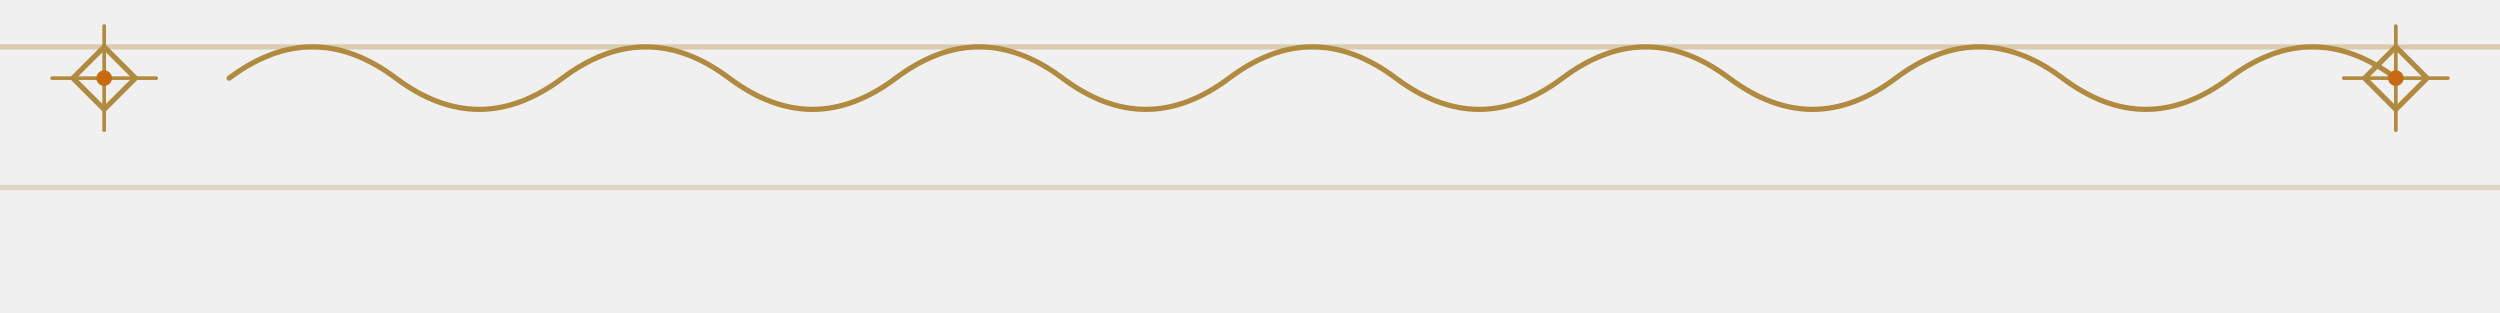
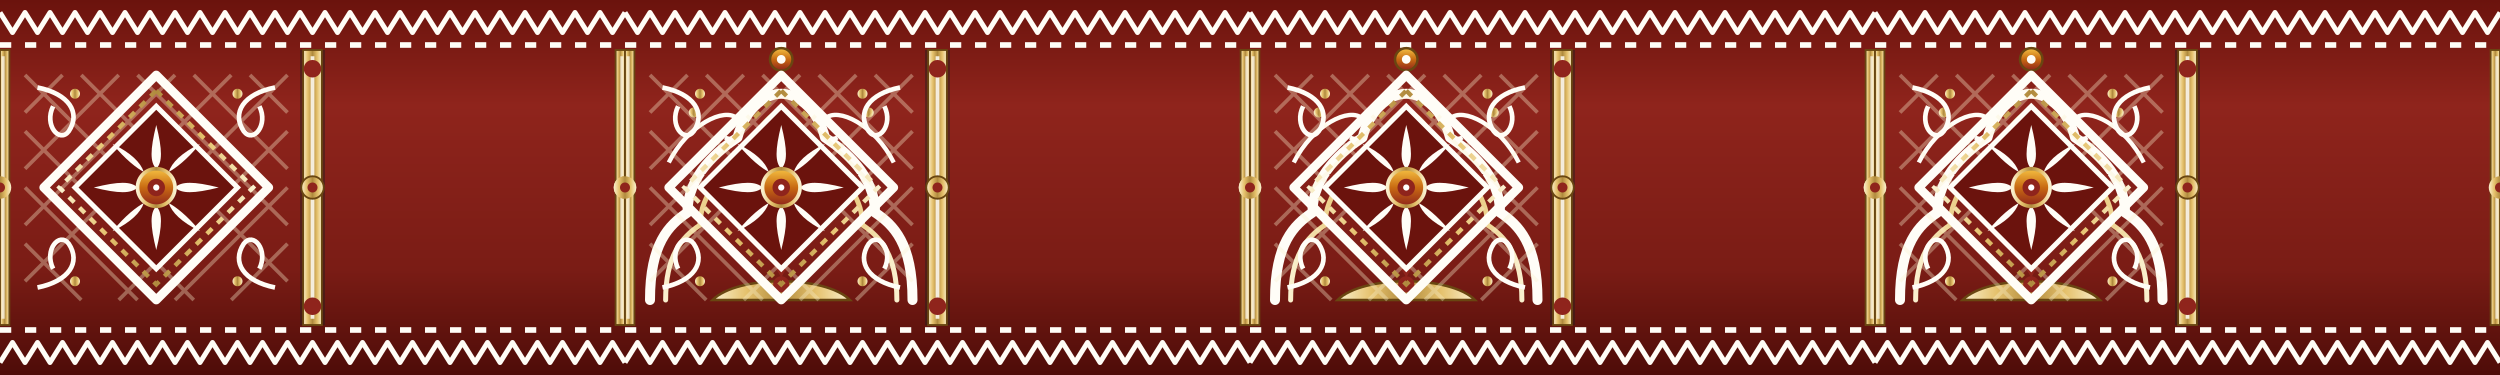
- <svg xmlns="http://www.w3.org/2000/svg" viewBox="0 0 960 120" preserveAspectRatio="none" aria-hidden="true">
-   <g fill="none" stroke="#B08A3E" stroke-width="2" stroke-linecap="round" stroke-linejoin="round">
-     <path d="M0 18H960" stroke-opacity="0.35" />
-     <path d="M0 72H960" stroke-opacity="0.25" />
-     <g transform="translate(40 18)">
-       <path d="M0 0L12 12L0 24L-12 12Z" />
-       <path d="M-20 12H20M0-8V32" stroke-width="1.4" />
-       <circle cx="0" cy="12" r="3" fill="#C86A12" stroke="none" />
+ <svg xmlns="http://www.w3.org/2000/svg" xmlns:xlink="http://www.w3.org/1999/xlink" viewBox="0 0 400 60" width="400" height="60" fill="none" xml:space="preserve">
+   <defs>
+     <linearGradient id="patTopRed" x1="0%" y1="0%" x2="0%" y2="100%">
+       <stop offset="0%" stop-color="#6B130D" />
+       <stop offset="28%" stop-color="#8F241C" />
+       <stop offset="72%" stop-color="#7A1C15" />
+       <stop offset="100%" stop-color="#4E0C08" />
+     </linearGradient>
+     <linearGradient id="patTopGold" x1="0%" y1="0%" x2="100%" y2="0%">
+       <stop offset="0%" stop-color="#FAF0CE" />
+       <stop offset="25%" stop-color="#E5C16C" />
+       <stop offset="50%" stop-color="#B08A3E" />
+       <stop offset="75%" stop-color="#E5C16C" />
+       <stop offset="100%" stop-color="#FAF0CE" />
+     </linearGradient>
+     <linearGradient id="patTopAmber" x1="0%" y1="0%" x2="0%" y2="100%">
+       <stop offset="0%" stop-color="#F5C042" />
+       <stop offset="50%" stop-color="#C86A12" />
+       <stop offset="100%" stop-color="#8F241C" />
+     </linearGradient>
+     <g id="alpanaTopUnit">
+       <g transform="translate(50, 0)">
+         <rect x="-2" y="8" width="4" height="44" fill="#24201D" opacity="0.45" />
+         <rect x="-1.5" y="8" width="3" height="44" fill="url(#patTopGold)" stroke="#694611" stroke-width="0.3" />
+         <line x1="0" y1="9" x2="0" y2="51" stroke="#FFFDF7" stroke-width="0.6" opacity="0.85" />
+         <circle cx="0" cy="11" r="1.4" fill="#8F241C" />
+         <circle cx="0" cy="30" r="1.8" fill="url(#patTopGold)" stroke="#694611" stroke-width="0.3" />
+         <circle cx="0" cy="30" r="0.8" fill="#8F241C" />
+         <circle cx="0" cy="49" r="1.4" fill="#8F241C" />
+       </g>
+       <rect x="0" y="8" width="1.5" height="44" fill="url(#patTopGold)" stroke="#694611" stroke-width="0.3" />
+       <line x1="0.5" y1="9" x2="0.5" y2="51" stroke="#FFFDF7" stroke-width="0.5" opacity="0.7" />
+       <circle cx="0" cy="30" r="1.8" fill="url(#patTopGold)" />
+       <circle cx="0" cy="30" r="0.8" fill="#8F241C" />
+       <rect x="98.5" y="8" width="1.5" height="44" fill="url(#patTopGold)" stroke="#694611" stroke-width="0.3" />
+       <line x1="99.5" y1="9" x2="99.5" y2="51" stroke="#FFFDF7" stroke-width="0.5" opacity="0.7" />
+       <circle cx="100" cy="30" r="1.8" fill="url(#patTopGold)" />
+       <circle cx="100" cy="30" r="0.8" fill="#8F241C" />
+       <g transform="translate(0, 0)">
+         <g stroke="#FAF0CE" stroke-width="0.6" opacity="0.35">
+           <line x1="4" y1="12" x2="22" y2="30" />
+           <line x1="4" y1="21" x2="31" y2="48" />
+           <line x1="4" y1="30" x2="22" y2="48" />
+           <line x1="4" y1="39" x2="13" y2="48" />
+           <line x1="13" y1="12" x2="46" y2="45" />
+           <line x1="22" y1="12" x2="46" y2="36" />
+           <line x1="31" y1="12" x2="46" y2="27" />
+           <line x1="40" y1="12" x2="46" y2="18" />
+           <line x1="46" y1="12" x2="28" y2="30" />
+           <line x1="46" y1="21" x2="19" y2="48" />
+           <line x1="46" y1="30" x2="28" y2="48" />
+           <line x1="46" y1="39" x2="37" y2="48" />
+           <line x1="37" y1="12" x2="4" y2="45" />
+           <line x1="28" y1="12" x2="4" y2="36" />
+           <line x1="19" y1="12" x2="4" y2="27" />
+           <line x1="10" y1="12" x2="4" y2="18" />
+         </g>
+         <path d="M 6,14 C 11,15 13,18 11,21 C 9.5,23 7,20 8.5,17" stroke="#FFFDF7" stroke-width="0.75" fill="none" />
+         <circle cx="12" cy="15" r="0.8" fill="url(#patTopGold)" />
+         <path d="M 44,14 C 39,15 37,18 39,21 C 40.5,23 43,20 41.5,17" stroke="#FFFDF7" stroke-width="0.75" fill="none" />
+         <circle cx="38" cy="15" r="0.8" fill="url(#patTopGold)" />
+         <path d="M 6,46 C 11,45 13,42 11,39 C 9.5,37 7,40 8.5,43" stroke="#FFFDF7" stroke-width="0.75" fill="none" />
+         <circle cx="12" cy="45" r="0.8" fill="url(#patTopGold)" />
+         <path d="M 44,46 C 39,45 37,42 39,39 C 40.5,37 43,40 41.5,43" stroke="#FFFDF7" stroke-width="0.75" fill="none" />
+         <circle cx="38" cy="45" r="0.8" fill="url(#patTopGold)" />
+         <polygon points="25,12 43,30 25,48 7,30" fill="none" stroke="#FFFDF7" stroke-width="1.4" stroke-linejoin="round" />
+         <polygon points="25,14.5 40.5,30 25,45.5 9.5,30" fill="none" stroke="url(#patTopGold)" stroke-width="0.7" stroke-dasharray="1.2 1.2" />
+         <polygon points="25,17 38,30 25,43 12,30" fill="#6B130D" stroke="#FFFDF7" stroke-width="0.8" />
+         <g fill="#FFFDF7">
+           <path d="M 25,20 C 24,24 24,26 25,27 C 26,26 26,24 25,20 Z" />
+           <path d="M 25,40 C 24,36 24,34 25,33 C 26,34 26,36 25,40 Z" />
+           <path d="M 15,30 C 19,29 21,29 22,30 C 21,31 19,31 15,30 Z" />
+           <path d="M 35,30 C 31,29 29,29 28,30 C 29,31 31,31 35,30 Z" />
+           <path d="M 18,23 C 21,24.5 22.5,26 23,27.5 C 22,27 20,25.5 18,23 Z" />
+           <path d="M 32,37 C 29,35.5 27.5,34 27,32.5 C 28,33 30,34.5 32,37 Z" />
+           <path d="M 32,23 C 30,25.5 28,27 27,27.5 C 27.5,26 29,24.5 32,23 Z" />
+           <path d="M 18,37 C 20,34.5 22,33 23,32.5 C 22.5,34 21,35.5 18,37 Z" />
+         </g>
+         <circle cx="25" cy="30" r="3" fill="url(#patTopAmber)" stroke="url(#patTopGold)" stroke-width="0.6" />
+         <circle cx="25" cy="30" r="1.4" fill="#8F241C" />
+         <circle cx="25" cy="30" r="0.5" fill="#FFFFFF" />
+       </g>
+       <g transform="translate(50, 0)">
+         <path d="             M 54,48             C 54,39 57,36 60,34             C 60,28 65,24 68,22             C 69,18 72,15 75,15             C 78,15 81,18 82,22             C 85,24 90,28 90,34             C 93,36 96,39 96,48           " fill="none" stroke="#FFFDF7" stroke-width="1.6" stroke-linecap="round" stroke-linejoin="round" />
+         <path d="             M 56.5,48             C 56.5,41 59,38 62,36             C 62,31 66,27 69.5,25             C 71,21 73,18 75,18             C 77,18 79,21 80.5,25             C 84,27 88,31 88,36             C 91,38 93.5,41 93.5,48           " fill="none" stroke="url(#patTopGold)" stroke-width="0.8" stroke-linecap="round" />
+         <path d="M 75,15 L 75,10.5" stroke="url(#patTopGold)" stroke-width="1" stroke-linecap="round" />
+         <circle cx="75" cy="9.5" r="1.8" fill="url(#patTopAmber)" stroke="#694611" stroke-width="0.4" />
+         <circle cx="75" cy="9.5" r="0.7" fill="#FFFDF7" />
+         <path d="M 57,26 C 60,20 66,17 68,19 C 69.5,20.5 68,23 66,22" stroke="#FFFDF7" stroke-width="0.7" fill="none" />
+         <circle cx="61" cy="18" r="0.8" fill="url(#patTopGold)" />
+         <path d="M 93,26 C 90,20 84,17 82,19 C 80.5,20.5 82,23 84,22" stroke="#FFFDF7" stroke-width="0.7" fill="none" />
+         <circle cx="89" cy="18" r="0.8" fill="url(#patTopGold)" />
+         <path d="M 64,48 C 68,44 82,44 86,48 Z" fill="url(#patTopGold)" stroke="#694611" stroke-width="0.4" />
+         <circle cx="75" cy="45.5" r="1.3" fill="#8F241C" />
+         <path d="M 75,21 C 73.2,27 73.2,38 75,44 C 76.8,38 76.8,27 75,21 Z" fill="#FFFDF7" stroke="#8F241C" stroke-width="0.35" />
+         <line x1="75" y1="24" x2="75" y2="42" stroke="url(#patTopGold)" stroke-width="0.5" />
+         <path d="M 75,44 C 70,36 65,30 63,28 C 67,27 72,33 75,44 Z" fill="#FFFDF7" stroke="#8F241C" stroke-width="0.35" />
+         <path d="M 75,44 C 80,36 85,30 87,28 C 83,27 78,33 75,44 Z" fill="#FFFDF7" stroke="#8F241C" stroke-width="0.35" />
+         <path d="M 75,44 C 72,34 67,26 67,24 C 71,25 73.8,32 75,44 Z" fill="#FFFDF7" stroke="#8F241C" stroke-width="0.35" />
+         <path d="M 75,44 C 78,34 83,26 83,24 C 79,25 76.2,32 75,44 Z" fill="#FFFDF7" stroke="#8F241C" stroke-width="0.35" />
+         <path d="M 75,44 C 73.5,33 70.5,23 71,22 C 73.5,24 74.5,31 75,44 Z" fill="#FFFDF7" stroke="#8F241C" stroke-width="0.35" />
+         <path d="M 75,44 C 76.5,33 79.5,23 79,22 C 76.5,24 75.5,31 75,44 Z" fill="#FFFDF7" stroke="#8F241C" stroke-width="0.35" />
+         <circle cx="75" cy="27" r="0.75" fill="url(#patTopGold)" />
+         <circle cx="70.5" cy="29" r="0.65" fill="url(#patTopGold)" />
+         <circle cx="79.5" cy="29" r="0.65" fill="url(#patTopGold)" />
+         <circle cx="67" cy="33" r="0.6" fill="url(#patTopGold)" />
+         <circle cx="83" cy="33" r="0.6" fill="url(#patTopGold)" />
+       </g>
    </g>
-     <path d="M88 30Q120 6 152 30Q184 54 216 30Q248 6 280 30Q312 54 344 30Q376 6 408 30Q440 54 472 30Q504 6 536 30Q568 54 600 30Q632 6 664 30Q696 54 728 30Q760 6 792 30Q824 54 856 30Q888 6 920 30" />
-     <g transform="translate(920 18)">
-       <path d="M0 0L12 12L0 24L-12 12Z" />
-       <path d="M-20 12H20M0-8V32" stroke-width="1.4" />
-       <circle cx="0" cy="12" r="3" fill="#C86A12" stroke="none" />
-     </g>
-   </g>
+     <path id="dantikaTopFringe" d="         M 0,2         L 2,5.2 L 4,2 L 6,5.2 L 8,2 L 10,5.2 L 12,2 L 14,5.2 L 16,2 L 18,5.2 L 20,2         L 22,5.2 L 24,2 L 26,5.2 L 28,2 L 30,5.2 L 32,2 L 34,5.2 L 36,2 L 38,5.2 L 40,2         L 42,5.2 L 44,2 L 46,5.2 L 48,2 L 50,5.2 L 52,2 L 54,5.2 L 56,2 L 58,5.2 L 60,2         L 62,5.2 L 64,2 L 66,5.2 L 68,2 L 70,5.2 L 72,2 L 74,5.2 L 76,2 L 78,5.2 L 80,2         L 82,5.2 L 84,2 L 86,5.2 L 88,2 L 90,5.2 L 92,2 L 94,5.2 L 96,2 L 98,5.2 L 100,2       " stroke="#FFFDF7" stroke-width="0.8" stroke-linejoin="round" fill="none" />
+     <path id="dantikaBtmFringe" d="         M 0,58         L 2,54.8 L 4,58 L 6,54.8 L 8,58 L 10,54.8 L 12,58 L 14,54.8 L 16,58 L 18,54.8 L 20,58         L 22,54.8 L 24,58 L 26,54.8 L 28,58 L 30,54.8 L 32,58 L 34,54.8 L 36,58 L 38,54.8 L 40,58         L 42,54.8 L 44,58 L 46,54.8 L 48,58 L 50,54.8 L 52,58 L 54,54.8 L 56,58 L 58,54.8 L 60,58         L 62,54.8 L 64,58 L 66,54.8 L 68,58 L 70,54.8 L 72,58 L 74,54.8 L 76,58 L 78,54.8 L 80,58         L 82,54.8 L 84,58 L 86,54.8 L 88,58 L 90,54.8 L 92,58 L 94,54.8 L 96,58 L 98,54.8 L 100,58       " stroke="#FFFDF7" stroke-width="0.8" stroke-linejoin="round" fill="none" />
+   </defs>
+   <rect width="400" height="60" fill="url(#patTopRed)" />
+   <line x1="0" y1="1.6" x2="400" y2="1.6" stroke="url(#patTopGold)" stroke-width="1.8" />
+   <use xlink:href="#dantikaTopFringe" x="0" y="0" />
+   <use xlink:href="#dantikaTopFringe" x="100" y="0" />
+   <use xlink:href="#dantikaTopFringe" x="200" y="0" />
+   <use xlink:href="#dantikaTopFringe" x="300" y="0" />
+   <line x1="0" y1="7.2" x2="400" y2="7.2" stroke="url(#patTopGold)" stroke-width="0.9" />
+   <line x1="0" y1="7.2" x2="400" y2="7.2" stroke="#FFFDF7" stroke-width="0.9" stroke-dasharray="1.8 2.2" />
+   <use xlink:href="#alpanaTopUnit" x="0" y="0" />
+   <use xlink:href="#alpanaTopUnit" x="100" y="0" />
+   <use xlink:href="#alpanaTopUnit" x="200" y="0" />
+   <use xlink:href="#alpanaTopUnit" x="300" y="0" />
+   <line x1="0" y1="52.8" x2="400" y2="52.8" stroke="url(#patTopGold)" stroke-width="0.9" />
+   <line x1="0" y1="52.8" x2="400" y2="52.8" stroke="#FFFDF7" stroke-width="0.9" stroke-dasharray="1.8 2.2" />
+   <use xlink:href="#dantikaBtmFringe" x="0" y="0" />
+   <use xlink:href="#dantikaBtmFringe" x="100" y="0" />
+   <use xlink:href="#dantikaBtmFringe" x="200" y="0" />
+   <use xlink:href="#dantikaBtmFringe" x="300" y="0" />
+   <line x1="0" y1="58.4" x2="400" y2="58.4" stroke="url(#patTopGold)" stroke-width="1.8" />
</svg>
